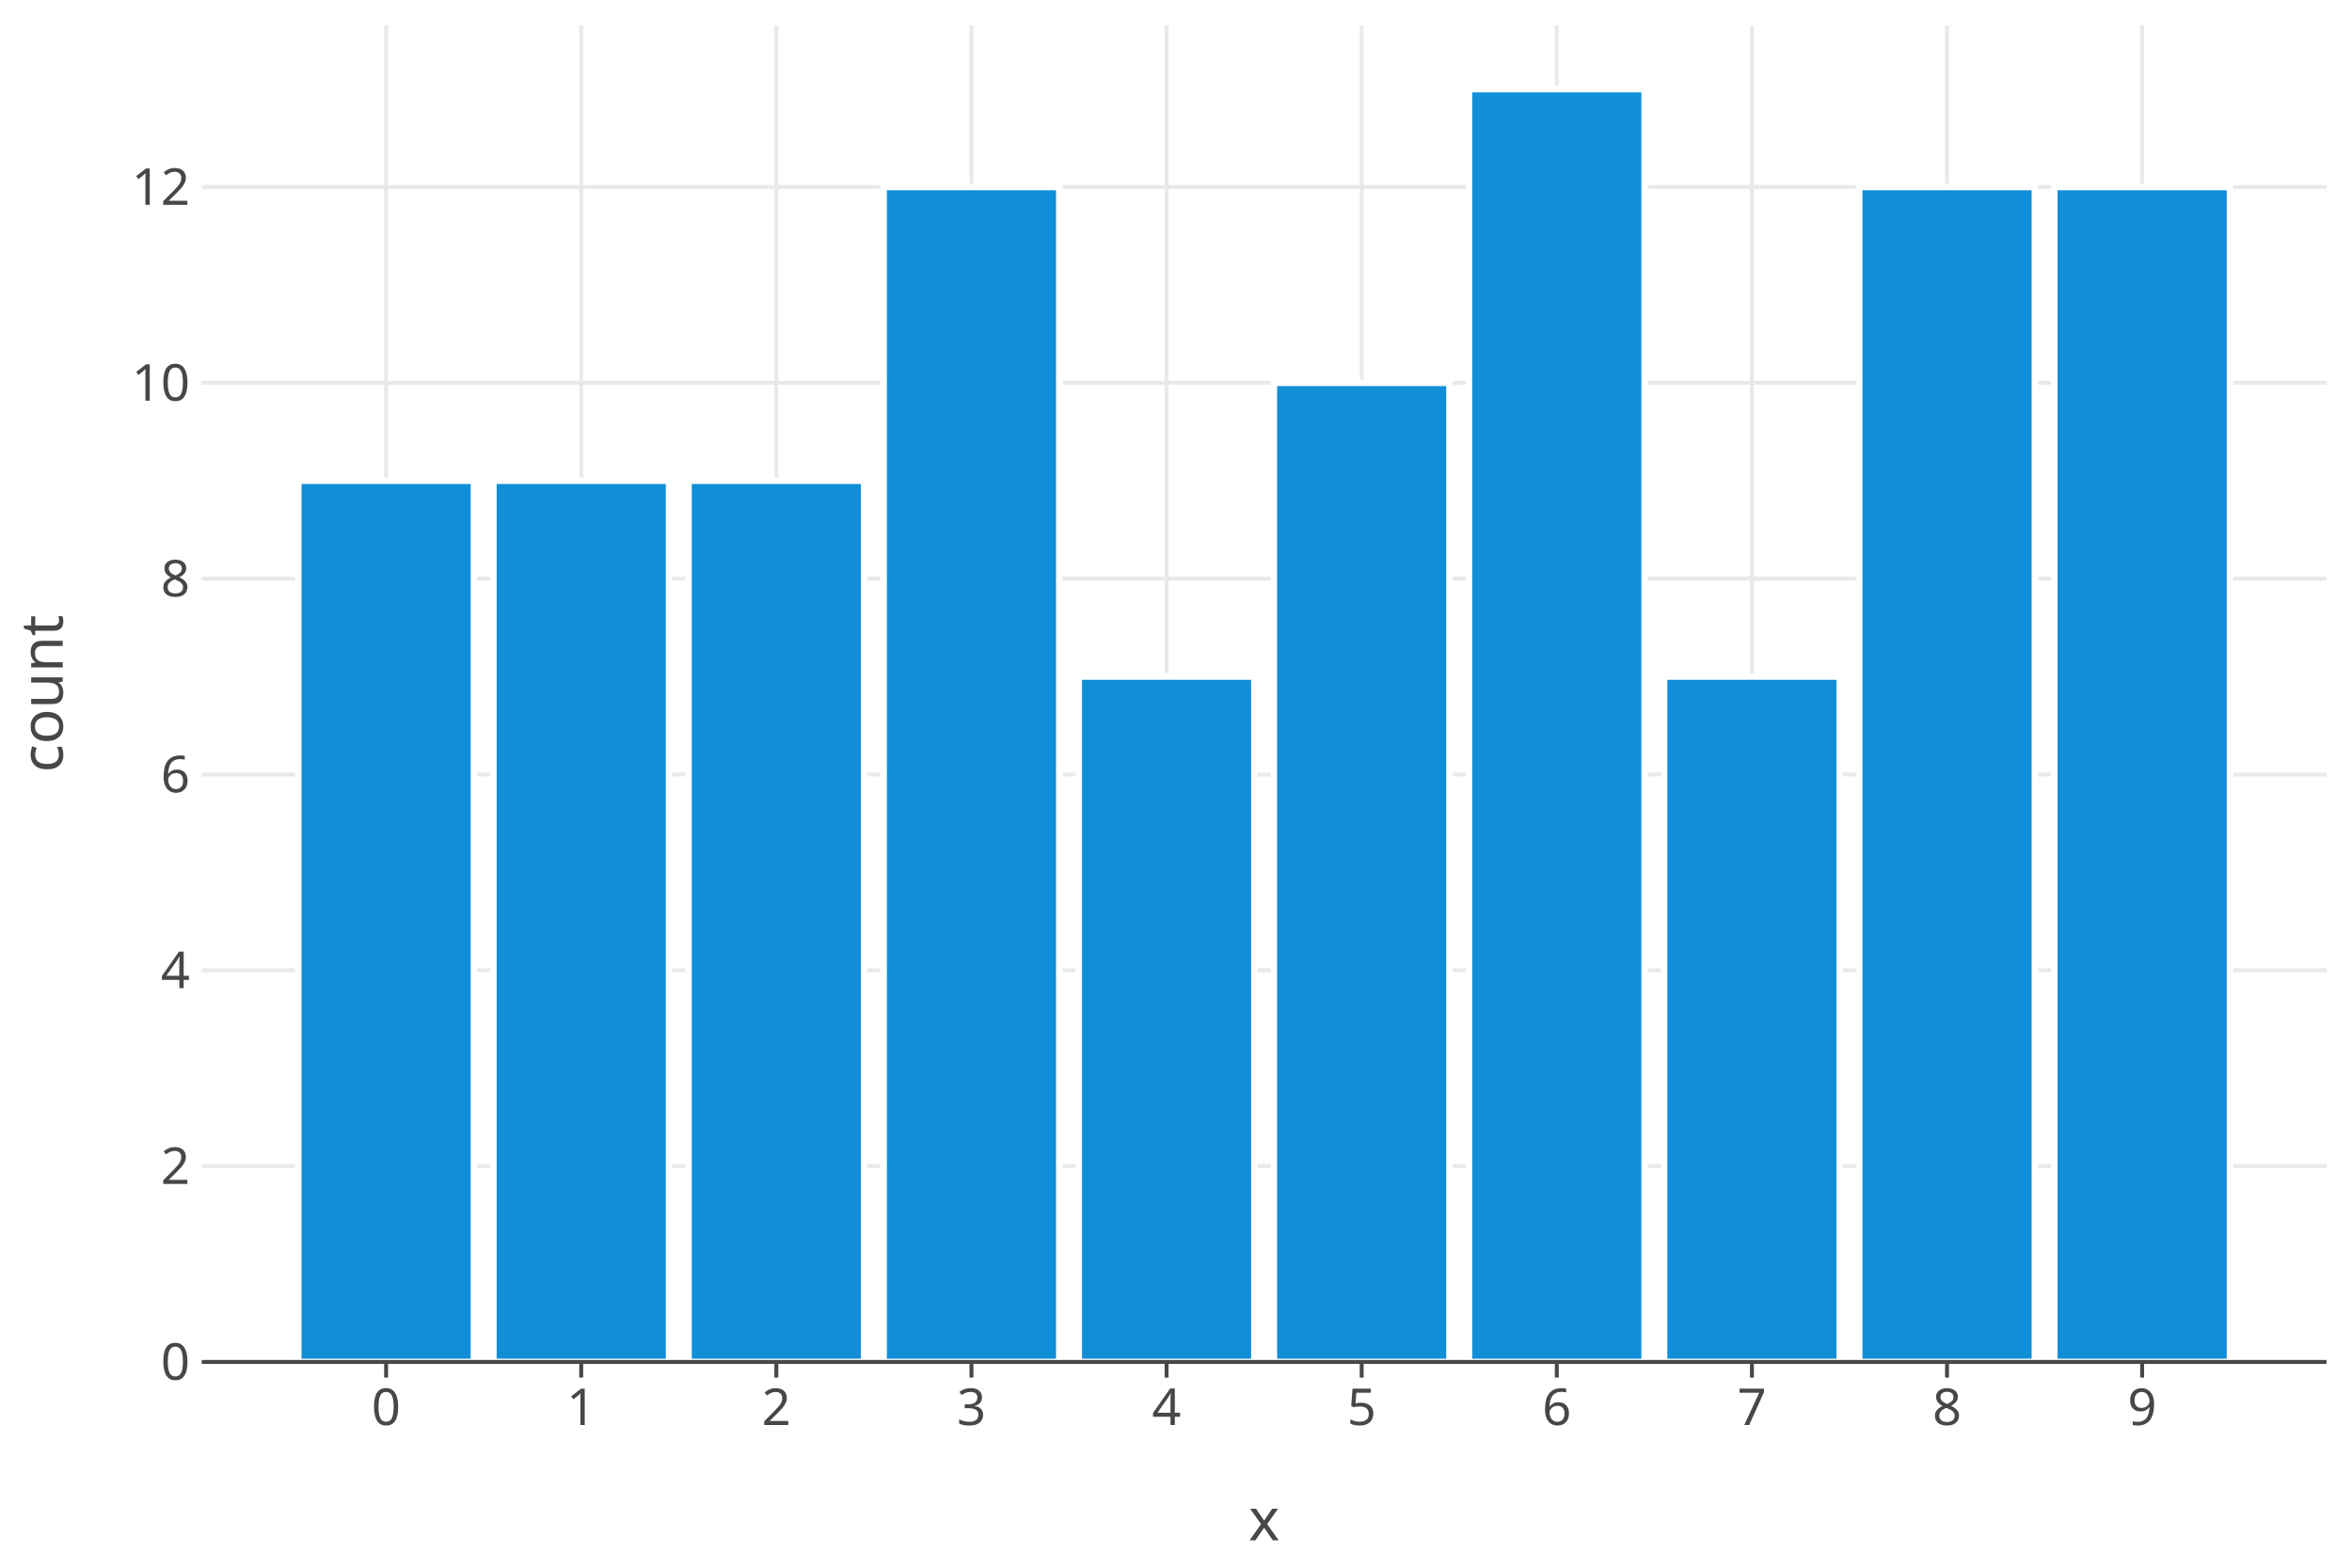
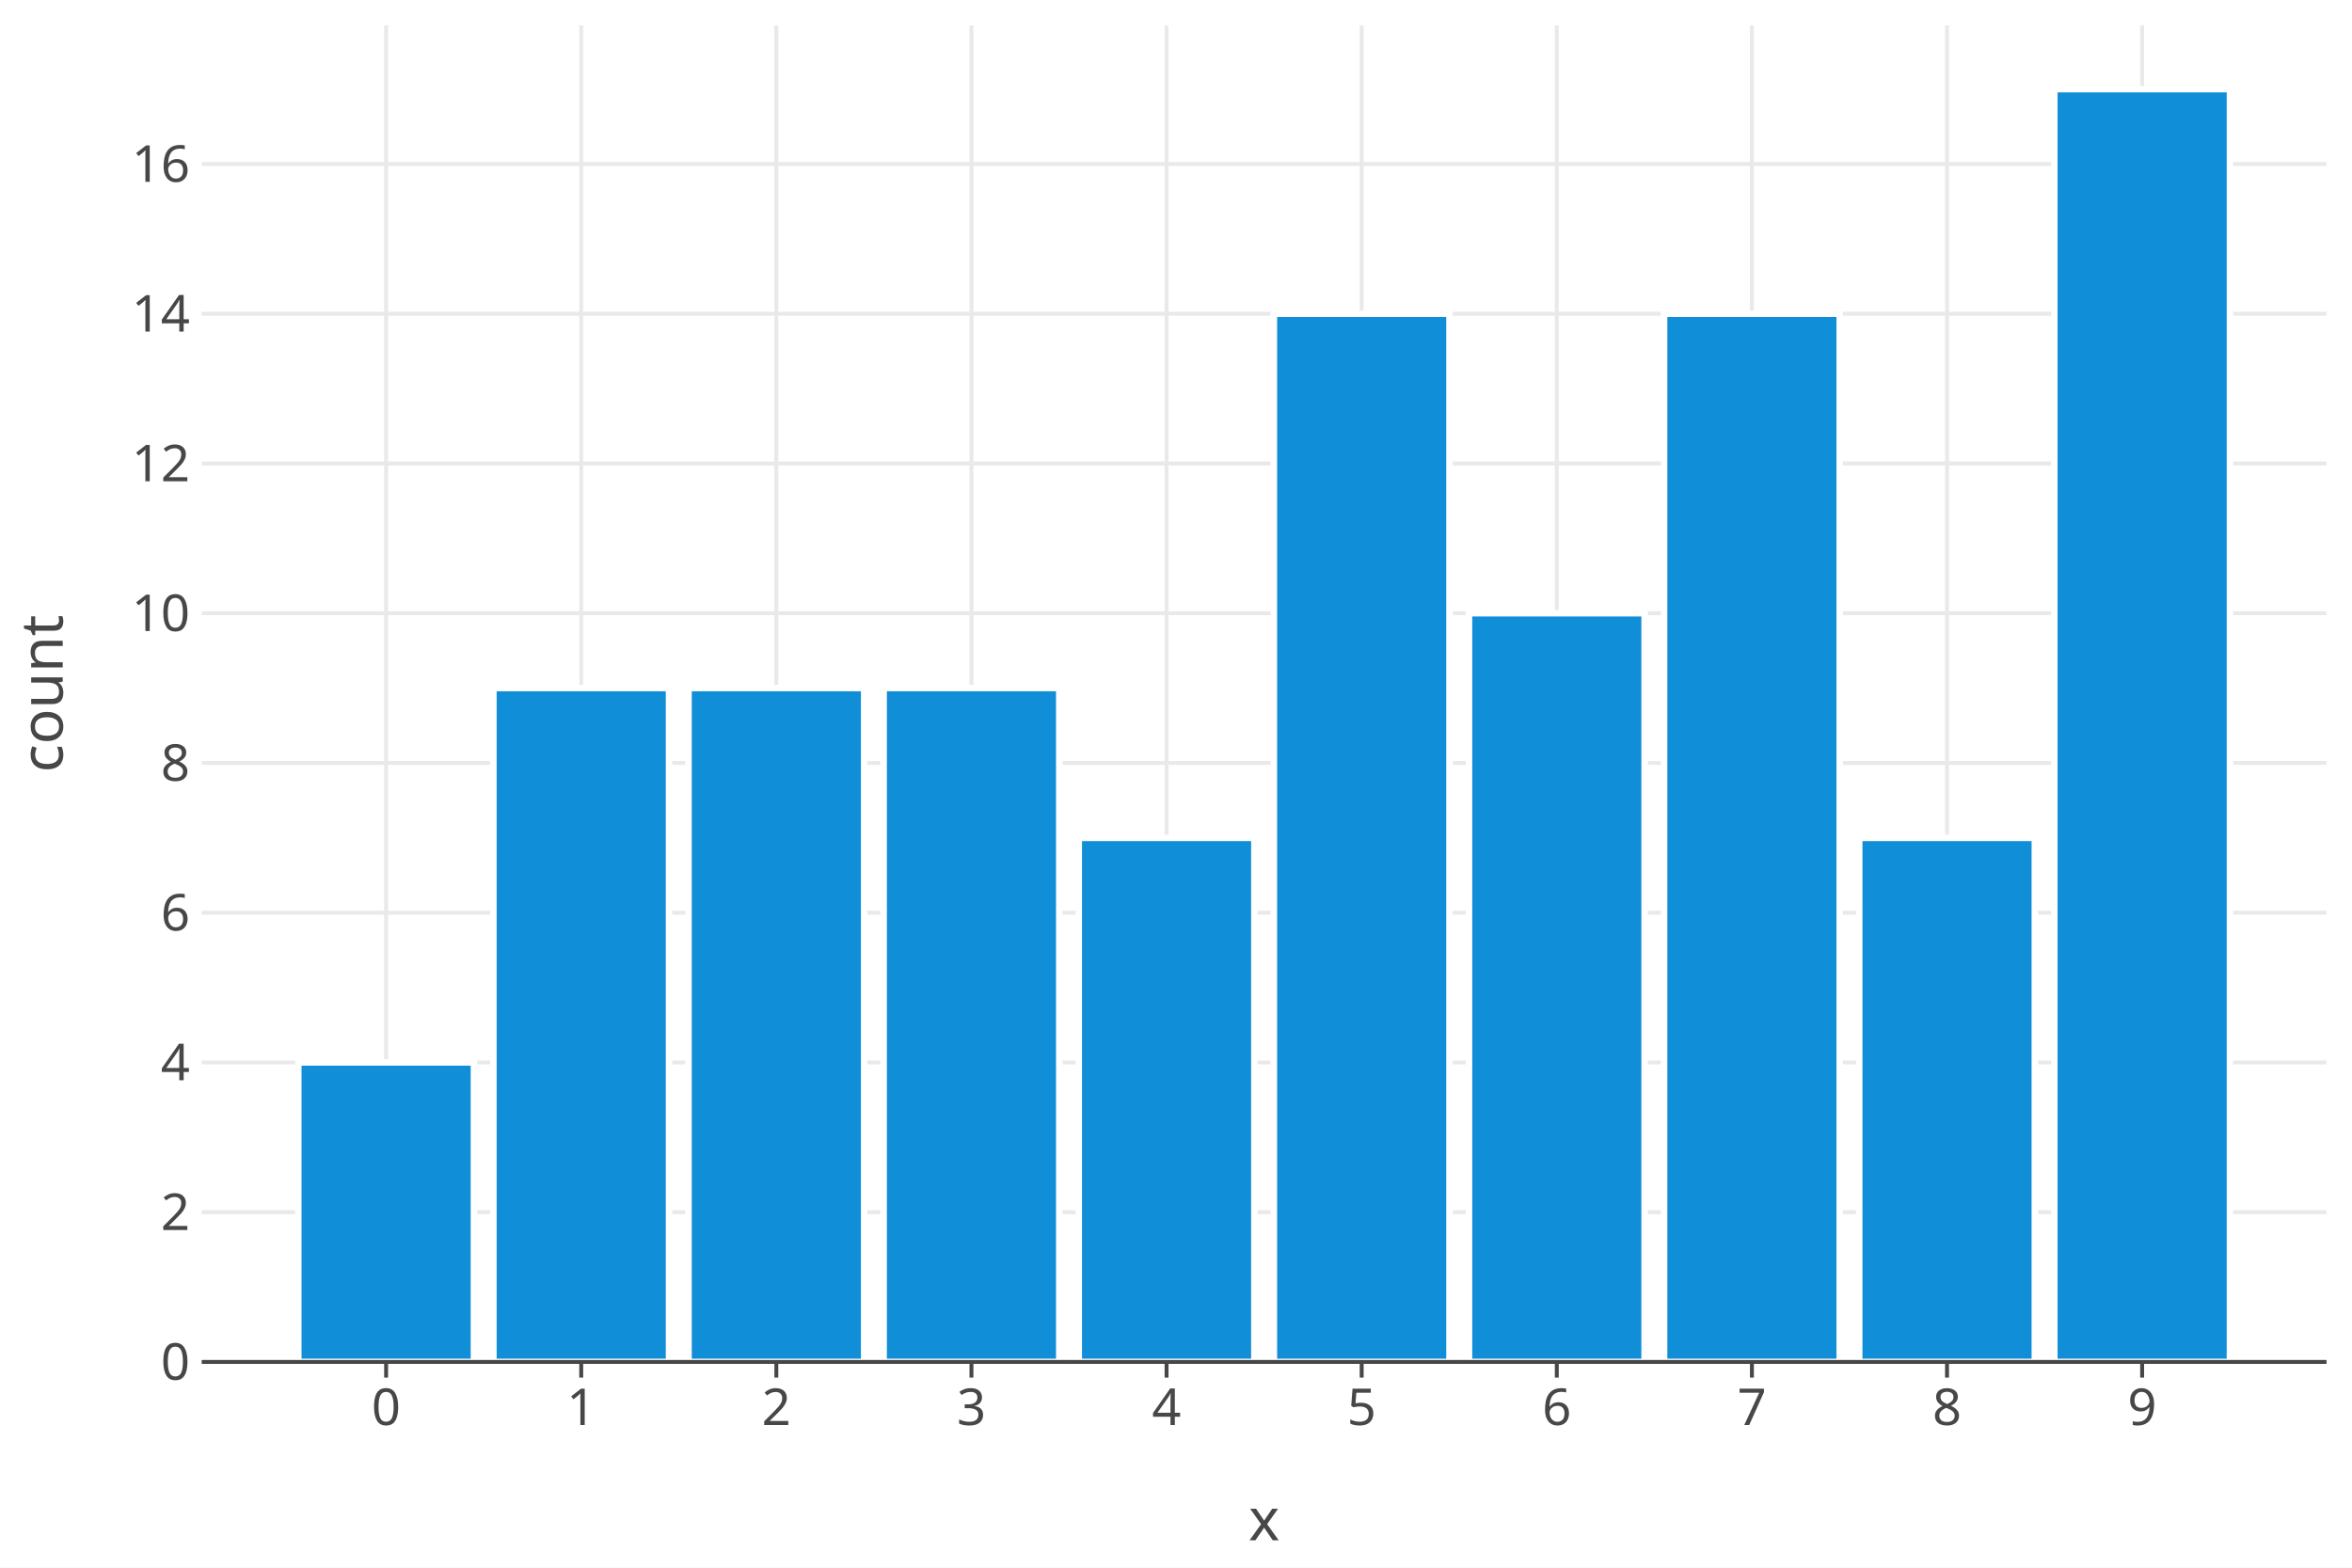
<svg xmlns="http://www.w3.org/2000/svg" display="block" class="plt-container" width="600.0" height="400.0">
  <style type="text/css">
  .plt-container {
   font-family: Lucida Grande, sans-serif;
   user-select: none;
   -webkit-user-select: none;
   -moz-user-select: none;
   -ms-user-select: none;
}
text {
   text-rendering: optimizeLegibility;
}
- #pQdmOqI .plot-title {
+ #p2BxAxf .plot-title {
fill: #474747;
font-weight: normal;
   font-style: normal;font-family: Lucida Grande, sans-serif;
font-size: 16.0px;

}
- #pQdmOqI .plot-subtitle {
+ #p2BxAxf .plot-subtitle {
fill: #474747;
font-weight: normal;
   font-style: normal;font-family: Lucida Grande, sans-serif;
font-size: 15.0px;

}
- #pQdmOqI .plot-caption {
- fill: #474747;
- font-weight: normal;
-    font-style: normal;font-family: Lucida Grande, sans-serif;
- font-size: 13.0px;
- 
- }
- #pQdmOqI .hyperlink-element {
+ #p2BxAxf .plot-caption {
+ fill: #474747;
+ font-weight: normal;
+    font-style: normal;font-family: Lucida Grande, sans-serif;
+ font-size: 13.0px;
+ 
+ }
+ #p2BxAxf .hyperlink-element {
fill: #118ed8;
font-weight: normal;
   font-style: normal;
}
- #pQdmOqI .legend-title {
+ #p2BxAxf .legend-title {
fill: #474747;
font-weight: normal;
   font-style: normal;font-family: Lucida Grande, sans-serif;
font-size: 15.0px;

}
- #pQdmOqI .legend-item {
- fill: #474747;
- font-weight: normal;
-    font-style: normal;font-family: Lucida Grande, sans-serif;
- font-size: 13.0px;
- 
- }
- #pQdmOqI .axis-title-x {
+ #p2BxAxf .legend-item {
+ fill: #474747;
+ font-weight: normal;
+    font-style: normal;font-family: Lucida Grande, sans-serif;
+ font-size: 13.0px;
+ 
+ }
+ #p2BxAxf .axis-title-x {
fill: #474747;
font-weight: normal;
   font-style: normal;font-family: Lucida Grande, sans-serif;
font-size: 15.0px;

}
- #pQdmOqI .axis-text-x {
- fill: #474747;
- font-weight: normal;
-    font-style: normal;font-family: Lucida Grande, sans-serif;
- font-size: 13.0px;
- 
- }
- #dMARx4A .axis-tooltip-text-x {
+ #p2BxAxf .axis-text-x {
+ fill: #474747;
+ font-weight: normal;
+    font-style: normal;font-family: Lucida Grande, sans-serif;
+ font-size: 13.0px;
+ 
+ }
+ #dxD62m7 .axis-tooltip-text-x {
fill: #ffffff;
font-weight: normal;
   font-style: normal;font-family: Lucida Grande, sans-serif;
font-size: 13.0px;

}
- #pQdmOqI .axis-title-y {
+ #p2BxAxf .axis-title-y {
fill: #474747;
font-weight: normal;
   font-style: normal;font-family: Lucida Grande, sans-serif;
font-size: 15.0px;

}
- #pQdmOqI .axis-text-y {
- fill: #474747;
- font-weight: normal;
-    font-style: normal;font-family: Lucida Grande, sans-serif;
- font-size: 13.0px;
- 
- }
- #dMARx4A .axis-tooltip-text-y {
+ #p2BxAxf .axis-text-y {
+ fill: #474747;
+ font-weight: normal;
+    font-style: normal;font-family: Lucida Grande, sans-serif;
+ font-size: 13.0px;
+ 
+ }
+ #dxD62m7 .axis-tooltip-text-y {
fill: #ffffff;
font-weight: normal;
   font-style: normal;font-family: Lucida Grande, sans-serif;
font-size: 13.0px;

}
- #pQdmOqI .facet-strip-text-x {
- fill: #474747;
- font-weight: normal;
-    font-style: normal;font-family: Lucida Grande, sans-serif;
- font-size: 13.0px;
- 
- }
- #pQdmOqI .facet-strip-text-y {
- fill: #474747;
- font-weight: normal;
-    font-style: normal;font-family: Lucida Grande, sans-serif;
- font-size: 13.0px;
- 
- }
- #dMARx4A .tooltip-text {
- fill: #474747;
- font-weight: normal;
-    font-style: normal;font-family: Lucida Grande, sans-serif;
- font-size: 13.0px;
- 
- }
- #dMARx4A .tooltip-title {
+ #p2BxAxf .facet-strip-text-x {
+ fill: #474747;
+ font-weight: normal;
+    font-style: normal;font-family: Lucida Grande, sans-serif;
+ font-size: 13.0px;
+ 
+ }
+ #p2BxAxf .facet-strip-text-y {
+ fill: #474747;
+ font-weight: normal;
+    font-style: normal;font-family: Lucida Grande, sans-serif;
+ font-size: 13.0px;
+ 
+ }
+ #dxD62m7 .tooltip-text {
+ fill: #474747;
+ font-weight: normal;
+    font-style: normal;font-family: Lucida Grande, sans-serif;
+ font-size: 13.0px;
+ 
+ }
+ #dxD62m7 .tooltip-title {
fill: #474747;
font-weight: bold;
   font-style: normal;font-family: Lucida Grande, sans-serif;
font-size: 13.0px;

}
- #dMARx4A .tooltip-label {
+ #dxD62m7 .tooltip-label {
fill: #474747;
font-weight: bold;
   font-style: normal;font-family: Lucida Grande, sans-serif;
font-size: 13.0px;

}

  </style>
-   <g id="pQdmOqI">
+   <g id="p2BxAxf">
    <path fill-rule="evenodd" fill="rgb(255,255,255)" fill-opacity="1.0" d="M0.0 0.0 L0.0 400.0 L600.0 400.0 L600.0 0.0 Z">
    </path>
    <g transform="translate(29.5 6.5 ) ">
      <g>
        <g transform="translate(21.96121 0.0 ) ">
          <g>
            <line x1="47.036" y1="0.0" x2="47.036" y2="341.0" stroke="rgb(233,233,233)" stroke-opacity="1.0" stroke-width="1.0" fill="none">
            </line>
            <line x1="96.81" y1="0.0" x2="96.81" y2="341.0" stroke="rgb(233,233,233)" stroke-opacity="1.0" stroke-width="1.0" fill="none">
            </line>
            <line x1="146.584" y1="0.0" x2="146.584" y2="341.0" stroke="rgb(233,233,233)" stroke-opacity="1.0" stroke-width="1.0" fill="none">
            </line>
            <line x1="196.358" y1="0.0" x2="196.358" y2="341.0" stroke="rgb(233,233,233)" stroke-opacity="1.0" stroke-width="1.0" fill="none">
            </line>
            <line x1="246.132" y1="0.0" x2="246.132" y2="341.0" stroke="rgb(233,233,233)" stroke-opacity="1.0" stroke-width="1.0" fill="none">
            </line>
            <line x1="295.906" y1="0.0" x2="295.906" y2="341.0" stroke="rgb(233,233,233)" stroke-opacity="1.0" stroke-width="1.0" fill="none">
            </line>
            <line x1="345.68" y1="0.0" x2="345.68" y2="341.0" stroke="rgb(233,233,233)" stroke-opacity="1.0" stroke-width="1.0" fill="none">
            </line>
            <line x1="395.454" y1="0.0" x2="395.454" y2="341.0" stroke="rgb(233,233,233)" stroke-opacity="1.0" stroke-width="1.0" fill="none">
            </line>
            <line x1="445.228" y1="0.0" x2="445.228" y2="341.0" stroke="rgb(233,233,233)" stroke-opacity="1.0" stroke-width="1.0" fill="none">
            </line>
            <line x1="495.002" y1="0.0" x2="495.002" y2="341.0" stroke="rgb(233,233,233)" stroke-opacity="1.0" stroke-width="1.0" fill="none">
            </line>
          </g>
        </g>
        <g transform="translate(21.96121 0.0 ) ">
          <g>
            <line x1="0.0" y1="341.0" x2="542.039" y2="341.0" stroke="rgb(233,233,233)" stroke-opacity="1.0" stroke-width="1.0" fill="none">
            </line>
-             <line x1="0.0" y1="291.037" x2="542.039" y2="291.037" stroke="rgb(233,233,233)" stroke-opacity="1.0" stroke-width="1.0" fill="none">
-             </line>
-             <line x1="0.0" y1="241.073" x2="542.039" y2="241.073" stroke="rgb(233,233,233)" stroke-opacity="1.0" stroke-width="1.0" fill="none">
-             </line>
-             <line x1="0.0" y1="191.11" x2="542.039" y2="191.11" stroke="rgb(233,233,233)" stroke-opacity="1.0" stroke-width="1.0" fill="none">
-             </line>
-             <line x1="0.0" y1="141.147" x2="542.039" y2="141.147" stroke="rgb(233,233,233)" stroke-opacity="1.0" stroke-width="1.0" fill="none">
-             </line>
-             <line x1="0.0" y1="91.183" x2="542.039" y2="91.183" stroke="rgb(233,233,233)" stroke-opacity="1.0" stroke-width="1.0" fill="none">
-             </line>
-             <line x1="0.0" y1="41.22" x2="542.039" y2="41.22" stroke="rgb(233,233,233)" stroke-opacity="1.0" stroke-width="1.0" fill="none">
+             <line x1="0.0" y1="302.793" x2="542.039" y2="302.793" stroke="rgb(233,233,233)" stroke-opacity="1.0" stroke-width="1.0" fill="none">
+             </line>
+             <line x1="0.0" y1="264.585" x2="542.039" y2="264.585" stroke="rgb(233,233,233)" stroke-opacity="1.0" stroke-width="1.0" fill="none">
+             </line>
+             <line x1="0.0" y1="226.378" x2="542.039" y2="226.378" stroke="rgb(233,233,233)" stroke-opacity="1.0" stroke-width="1.0" fill="none">
+             </line>
+             <line x1="0.0" y1="188.171" x2="542.039" y2="188.171" stroke="rgb(233,233,233)" stroke-opacity="1.0" stroke-width="1.0" fill="none">
+             </line>
+             <line x1="0.0" y1="149.964" x2="542.039" y2="149.964" stroke="rgb(233,233,233)" stroke-opacity="1.0" stroke-width="1.0" fill="none">
+             </line>
+             <line x1="0.0" y1="111.756" x2="542.039" y2="111.756" stroke="rgb(233,233,233)" stroke-opacity="1.0" stroke-width="1.0" fill="none">
+             </line>
+             <line x1="0.0" y1="73.549" x2="542.039" y2="73.549" stroke="rgb(233,233,233)" stroke-opacity="1.0" stroke-width="1.0" fill="none">
+             </line>
+             <line x1="0.0" y1="35.342" x2="542.039" y2="35.342" stroke="rgb(233,233,233)" stroke-opacity="1.0" stroke-width="1.0" fill="none">
            </line>
          </g>
        </g>
      </g>
-       <g clip-path="url(#cATcefB)" clip-bounds-jfx="[rect (21.961, 0.0), (542.039, 341.0)]">
+       <g clip-path="url(#cxrQTEA)" clip-bounds-jfx="[rect (21.961, 0.0), (542.039, 341.0)]">
        <g transform="translate(21.96121 0.0 ) ">
          <g>
            <g>
-               <rect x="124.186" y="116.165" height="224.835" width="44.797" stroke="rgb(255,255,255)" stroke-opacity="1.0" fill="rgb(17,142,216)" fill-opacity="1.0" stroke-width="1.65">
-               </rect>
-               <rect x="223.734" y="166.128" height="174.872" width="44.797" stroke="rgb(255,255,255)" stroke-opacity="1.0" fill="rgb(17,142,216)" fill-opacity="1.0" stroke-width="1.65">
-               </rect>
-               <rect x="273.508" y="91.183" height="249.817" width="44.797" stroke="rgb(255,255,255)" stroke-opacity="1.0" fill="rgb(17,142,216)" fill-opacity="1.0" stroke-width="1.65">
-               </rect>
-               <rect x="373.056" y="166.128" height="174.872" width="44.797" stroke="rgb(255,255,255)" stroke-opacity="1.0" fill="rgb(17,142,216)" fill-opacity="1.0" stroke-width="1.65">
-               </rect>
-               <rect x="472.604" y="41.22" height="299.78" width="44.797" stroke="rgb(255,255,255)" stroke-opacity="1.0" fill="rgb(17,142,216)" fill-opacity="1.0" stroke-width="1.65">
-               </rect>
-               <rect x="24.638" y="116.165" height="224.835" width="44.797" stroke="rgb(255,255,255)" stroke-opacity="1.0" fill="rgb(17,142,216)" fill-opacity="1.0" stroke-width="1.65">
-               </rect>
-               <rect x="323.282" y="16.238" height="324.762" width="44.797" stroke="rgb(255,255,255)" stroke-opacity="1.0" fill="rgb(17,142,216)" fill-opacity="1.0" stroke-width="1.65">
-               </rect>
-               <rect x="422.83" y="41.22" height="299.78" width="44.797" stroke="rgb(255,255,255)" stroke-opacity="1.0" fill="rgb(17,142,216)" fill-opacity="1.0" stroke-width="1.65">
-               </rect>
-               <rect x="74.412" y="116.165" height="224.835" width="44.797" stroke="rgb(255,255,255)" stroke-opacity="1.0" fill="rgb(17,142,216)" fill-opacity="1.0" stroke-width="1.65">
-               </rect>
-               <rect x="173.96" y="41.22" height="299.78" width="44.797" stroke="rgb(255,255,255)" stroke-opacity="1.0" fill="rgb(17,142,216)" fill-opacity="1.0" stroke-width="1.65">
+               <rect x="422.83" y="207.275" height="133.725" width="44.797" stroke="rgb(255,255,255)" stroke-opacity="1.0" fill="rgb(17,142,216)" fill-opacity="1.0" stroke-width="1.65">
+               </rect>
+               <rect x="223.734" y="207.275" height="133.725" width="44.797" stroke="rgb(255,255,255)" stroke-opacity="1.0" fill="rgb(17,142,216)" fill-opacity="1.0" stroke-width="1.65">
+               </rect>
+               <rect x="273.508" y="73.549" height="267.451" width="44.797" stroke="rgb(255,255,255)" stroke-opacity="1.0" fill="rgb(17,142,216)" fill-opacity="1.0" stroke-width="1.65">
+               </rect>
+               <rect x="472.604" y="16.238" height="324.762" width="44.797" stroke="rgb(255,255,255)" stroke-opacity="1.0" fill="rgb(17,142,216)" fill-opacity="1.0" stroke-width="1.65">
+               </rect>
+               <rect x="24.638" y="264.585" height="76.415" width="44.797" stroke="rgb(255,255,255)" stroke-opacity="1.0" fill="rgb(17,142,216)" fill-opacity="1.0" stroke-width="1.65">
+               </rect>
+               <rect x="173.96" y="169.067" height="171.933" width="44.797" stroke="rgb(255,255,255)" stroke-opacity="1.0" fill="rgb(17,142,216)" fill-opacity="1.0" stroke-width="1.65">
+               </rect>
+               <rect x="74.412" y="169.067" height="171.933" width="44.797" stroke="rgb(255,255,255)" stroke-opacity="1.0" fill="rgb(17,142,216)" fill-opacity="1.0" stroke-width="1.65">
+               </rect>
+               <rect x="124.186" y="169.067" height="171.933" width="44.797" stroke="rgb(255,255,255)" stroke-opacity="1.0" fill="rgb(17,142,216)" fill-opacity="1.0" stroke-width="1.65">
+               </rect>
+               <rect x="323.282" y="149.964" height="191.036" width="44.797" stroke="rgb(255,255,255)" stroke-opacity="1.0" fill="rgb(17,142,216)" fill-opacity="1.0" stroke-width="1.65">
+               </rect>
+               <rect x="373.056" y="73.549" height="267.451" width="44.797" stroke="rgb(255,255,255)" stroke-opacity="1.0" fill="rgb(17,142,216)" fill-opacity="1.0" stroke-width="1.65">
              </rect>
            </g>
          </g>
        </g>
        <defs>
-           <clipPath id="cATcefB">
+           <clipPath id="cxrQTEA">
            <rect x="21.961" y="0.0" width="542.039" height="341.0">
            </rect>
          </clipPath>
        </defs>
      </g>
      <g>
        <g transform="translate(21.96121 341.0 ) ">
          <g transform="translate(47.03642 0.0 ) ">
            <line stroke-width="1.0" stroke="rgb(71,71,71)" stroke-opacity="1.0" x2="0.0" y2="4.0">
            </line>
            <g transform="translate(0.0 7.0 ) ">
              <text class="axis-text-x" text-anchor="middle" dy="0.7em" y="0.0">
                <tspan>0</tspan>
              </text>
            </g>
          </g>
          <g transform="translate(96.81042 0.0 ) ">
            <line stroke-width="1.0" stroke="rgb(71,71,71)" stroke-opacity="1.0" x2="0.0" y2="4.0">
            </line>
            <g transform="translate(0.0 7.0 ) ">
              <text class="axis-text-x" text-anchor="middle" dy="0.7em" y="0.0">
                <tspan>1</tspan>
              </text>
            </g>
          </g>
          <g transform="translate(146.5844 0.0 ) ">
            <line stroke-width="1.0" stroke="rgb(71,71,71)" stroke-opacity="1.0" x2="0.0" y2="4.0">
            </line>
            <g transform="translate(0.0 7.0 ) ">
              <text class="axis-text-x" text-anchor="middle" dy="0.7em" y="0.0">
                <tspan>2</tspan>
              </text>
            </g>
          </g>
          <g transform="translate(196.3584 0.0 ) ">
            <line stroke-width="1.0" stroke="rgb(71,71,71)" stroke-opacity="1.0" x2="0.0" y2="4.0">
            </line>
            <g transform="translate(0.0 7.0 ) ">
              <text class="axis-text-x" text-anchor="middle" dy="0.7em" y="0.0">
                <tspan>3</tspan>
              </text>
            </g>
          </g>
          <g transform="translate(246.1324 0.0 ) ">
            <line stroke-width="1.0" stroke="rgb(71,71,71)" stroke-opacity="1.0" x2="0.0" y2="4.0">
            </line>
            <g transform="translate(0.0 7.0 ) ">
              <text class="axis-text-x" text-anchor="middle" dy="0.7em" y="0.0">
                <tspan>4</tspan>
              </text>
            </g>
          </g>
          <g transform="translate(295.9064 0.0 ) ">
            <line stroke-width="1.0" stroke="rgb(71,71,71)" stroke-opacity="1.0" x2="0.0" y2="4.0">
            </line>
            <g transform="translate(0.0 7.0 ) ">
              <text class="axis-text-x" text-anchor="middle" dy="0.7em" y="0.0">
                <tspan>5</tspan>
              </text>
            </g>
          </g>
          <g transform="translate(345.6804 0.0 ) ">
            <line stroke-width="1.0" stroke="rgb(71,71,71)" stroke-opacity="1.0" x2="0.0" y2="4.0">
            </line>
            <g transform="translate(0.0 7.0 ) ">
              <text class="axis-text-x" text-anchor="middle" dy="0.7em" y="0.0">
                <tspan>6</tspan>
              </text>
            </g>
          </g>
          <g transform="translate(395.4544 0.0 ) ">
            <line stroke-width="1.0" stroke="rgb(71,71,71)" stroke-opacity="1.0" x2="0.0" y2="4.0">
            </line>
            <g transform="translate(0.0 7.0 ) ">
              <text class="axis-text-x" text-anchor="middle" dy="0.7em" y="0.0">
                <tspan>7</tspan>
              </text>
            </g>
          </g>
          <g transform="translate(445.2284 0.0 ) ">
            <line stroke-width="1.0" stroke="rgb(71,71,71)" stroke-opacity="1.0" x2="0.0" y2="4.0">
            </line>
            <g transform="translate(0.0 7.0 ) ">
              <text class="axis-text-x" text-anchor="middle" dy="0.7em" y="0.0">
                <tspan>8</tspan>
              </text>
            </g>
          </g>
          <g transform="translate(495.0024 0.0 ) ">
            <line stroke-width="1.0" stroke="rgb(71,71,71)" stroke-opacity="1.0" x2="0.0" y2="4.0">
            </line>
            <g transform="translate(0.0 7.0 ) ">
              <text class="axis-text-x" text-anchor="middle" dy="0.7em" y="0.0">
                <tspan>9</tspan>
              </text>
            </g>
          </g>
          <line x1="0.0" y1="0.0" x2="542.039" y2="0.0" stroke-width="1.0" stroke="rgb(71,71,71)" stroke-opacity="1.0">
          </line>
        </g>
        <g transform="translate(21.96121 0.0 ) ">
          <g transform="translate(0.0 341.0 ) ">
            <g transform="translate(-3.0 0.0 ) ">
              <text class="axis-text-y" text-anchor="end" dy="0.35em" y="0.0">
                <tspan>0</tspan>
              </text>
            </g>
          </g>
-           <g transform="translate(0.0 291.0366 ) ">
+           <g transform="translate(0.0 302.7927 ) ">
            <g transform="translate(-3.0 0.0 ) ">
              <text class="axis-text-y" text-anchor="end" dy="0.35em" y="0.0">
                <tspan>2</tspan>
              </text>
            </g>
          </g>
-           <g transform="translate(0.0 241.0733 ) ">
+           <g transform="translate(0.0 264.5854 ) ">
            <g transform="translate(-3.0 0.0 ) ">
              <text class="axis-text-y" text-anchor="end" dy="0.35em" y="0.0">
                <tspan>4</tspan>
              </text>
            </g>
          </g>
-           <g transform="translate(0.0 191.1099 ) ">
+           <g transform="translate(0.0 226.3782 ) ">
            <g transform="translate(-3.0 0.0 ) ">
              <text class="axis-text-y" text-anchor="end" dy="0.35em" y="0.0">
                <tspan>6</tspan>
              </text>
            </g>
          </g>
-           <g transform="translate(0.0 141.1465 ) ">
+           <g transform="translate(0.0 188.1709 ) ">
            <g transform="translate(-3.0 0.0 ) ">
              <text class="axis-text-y" text-anchor="end" dy="0.35em" y="0.0">
                <tspan>8</tspan>
              </text>
            </g>
          </g>
-           <g transform="translate(0.0 91.18315 ) ">
+           <g transform="translate(0.0 149.9636 ) ">
            <g transform="translate(-3.0 0.0 ) ">
              <text class="axis-text-y" text-anchor="end" dy="0.35em" y="0.0">
                <tspan>10</tspan>
              </text>
            </g>
          </g>
-           <g transform="translate(0.0 41.21978 ) ">
+           <g transform="translate(0.0 111.7563 ) ">
            <g transform="translate(-3.0 0.0 ) ">
              <text class="axis-text-y" text-anchor="end" dy="0.35em" y="0.0">
                <tspan>12</tspan>
+               </text>
+             </g>
+           </g>
+           <g transform="translate(0.0 73.54902 ) ">
+             <g transform="translate(-3.0 0.0 ) ">
+               <text class="axis-text-y" text-anchor="end" dy="0.35em" y="0.0">
+                 <tspan>14</tspan>
+               </text>
+             </g>
+           </g>
+           <g transform="translate(0.0 35.34174 ) ">
+             <g transform="translate(-3.0 0.0 ) ">
+               <text class="axis-text-y" text-anchor="end" dy="0.35em" y="0.0">
+                 <tspan>16</tspan>
              </text>
            </g>
          </g>
        </g>
      </g>
    </g>
    <g transform="translate(16.0 177.0 ) rotate(-90.0 ) ">
      <text class="axis-title-y" y="0.0" text-anchor="middle">
        <tspan>count</tspan>
      </text>
    </g>
    <g transform="translate(322.4806 393.0 ) ">
      <text class="axis-title-x" y="0.0" text-anchor="middle">
        <tspan>x</tspan>
      </text>
    </g>
    <path fill="rgb(0,0,0)" fill-opacity="0.0" stroke="rgb(71,71,71)" stroke-opacity="1.0" stroke-width="0.0" d="M0.0 0.0 L0.0 400.0 L600.0 400.0 L600.0 0.0 Z" pointer-events="none">
    </path>
  </g>
-   <g id="dMARx4A">
+   <g id="dxD62m7">
  </g>
</svg>
